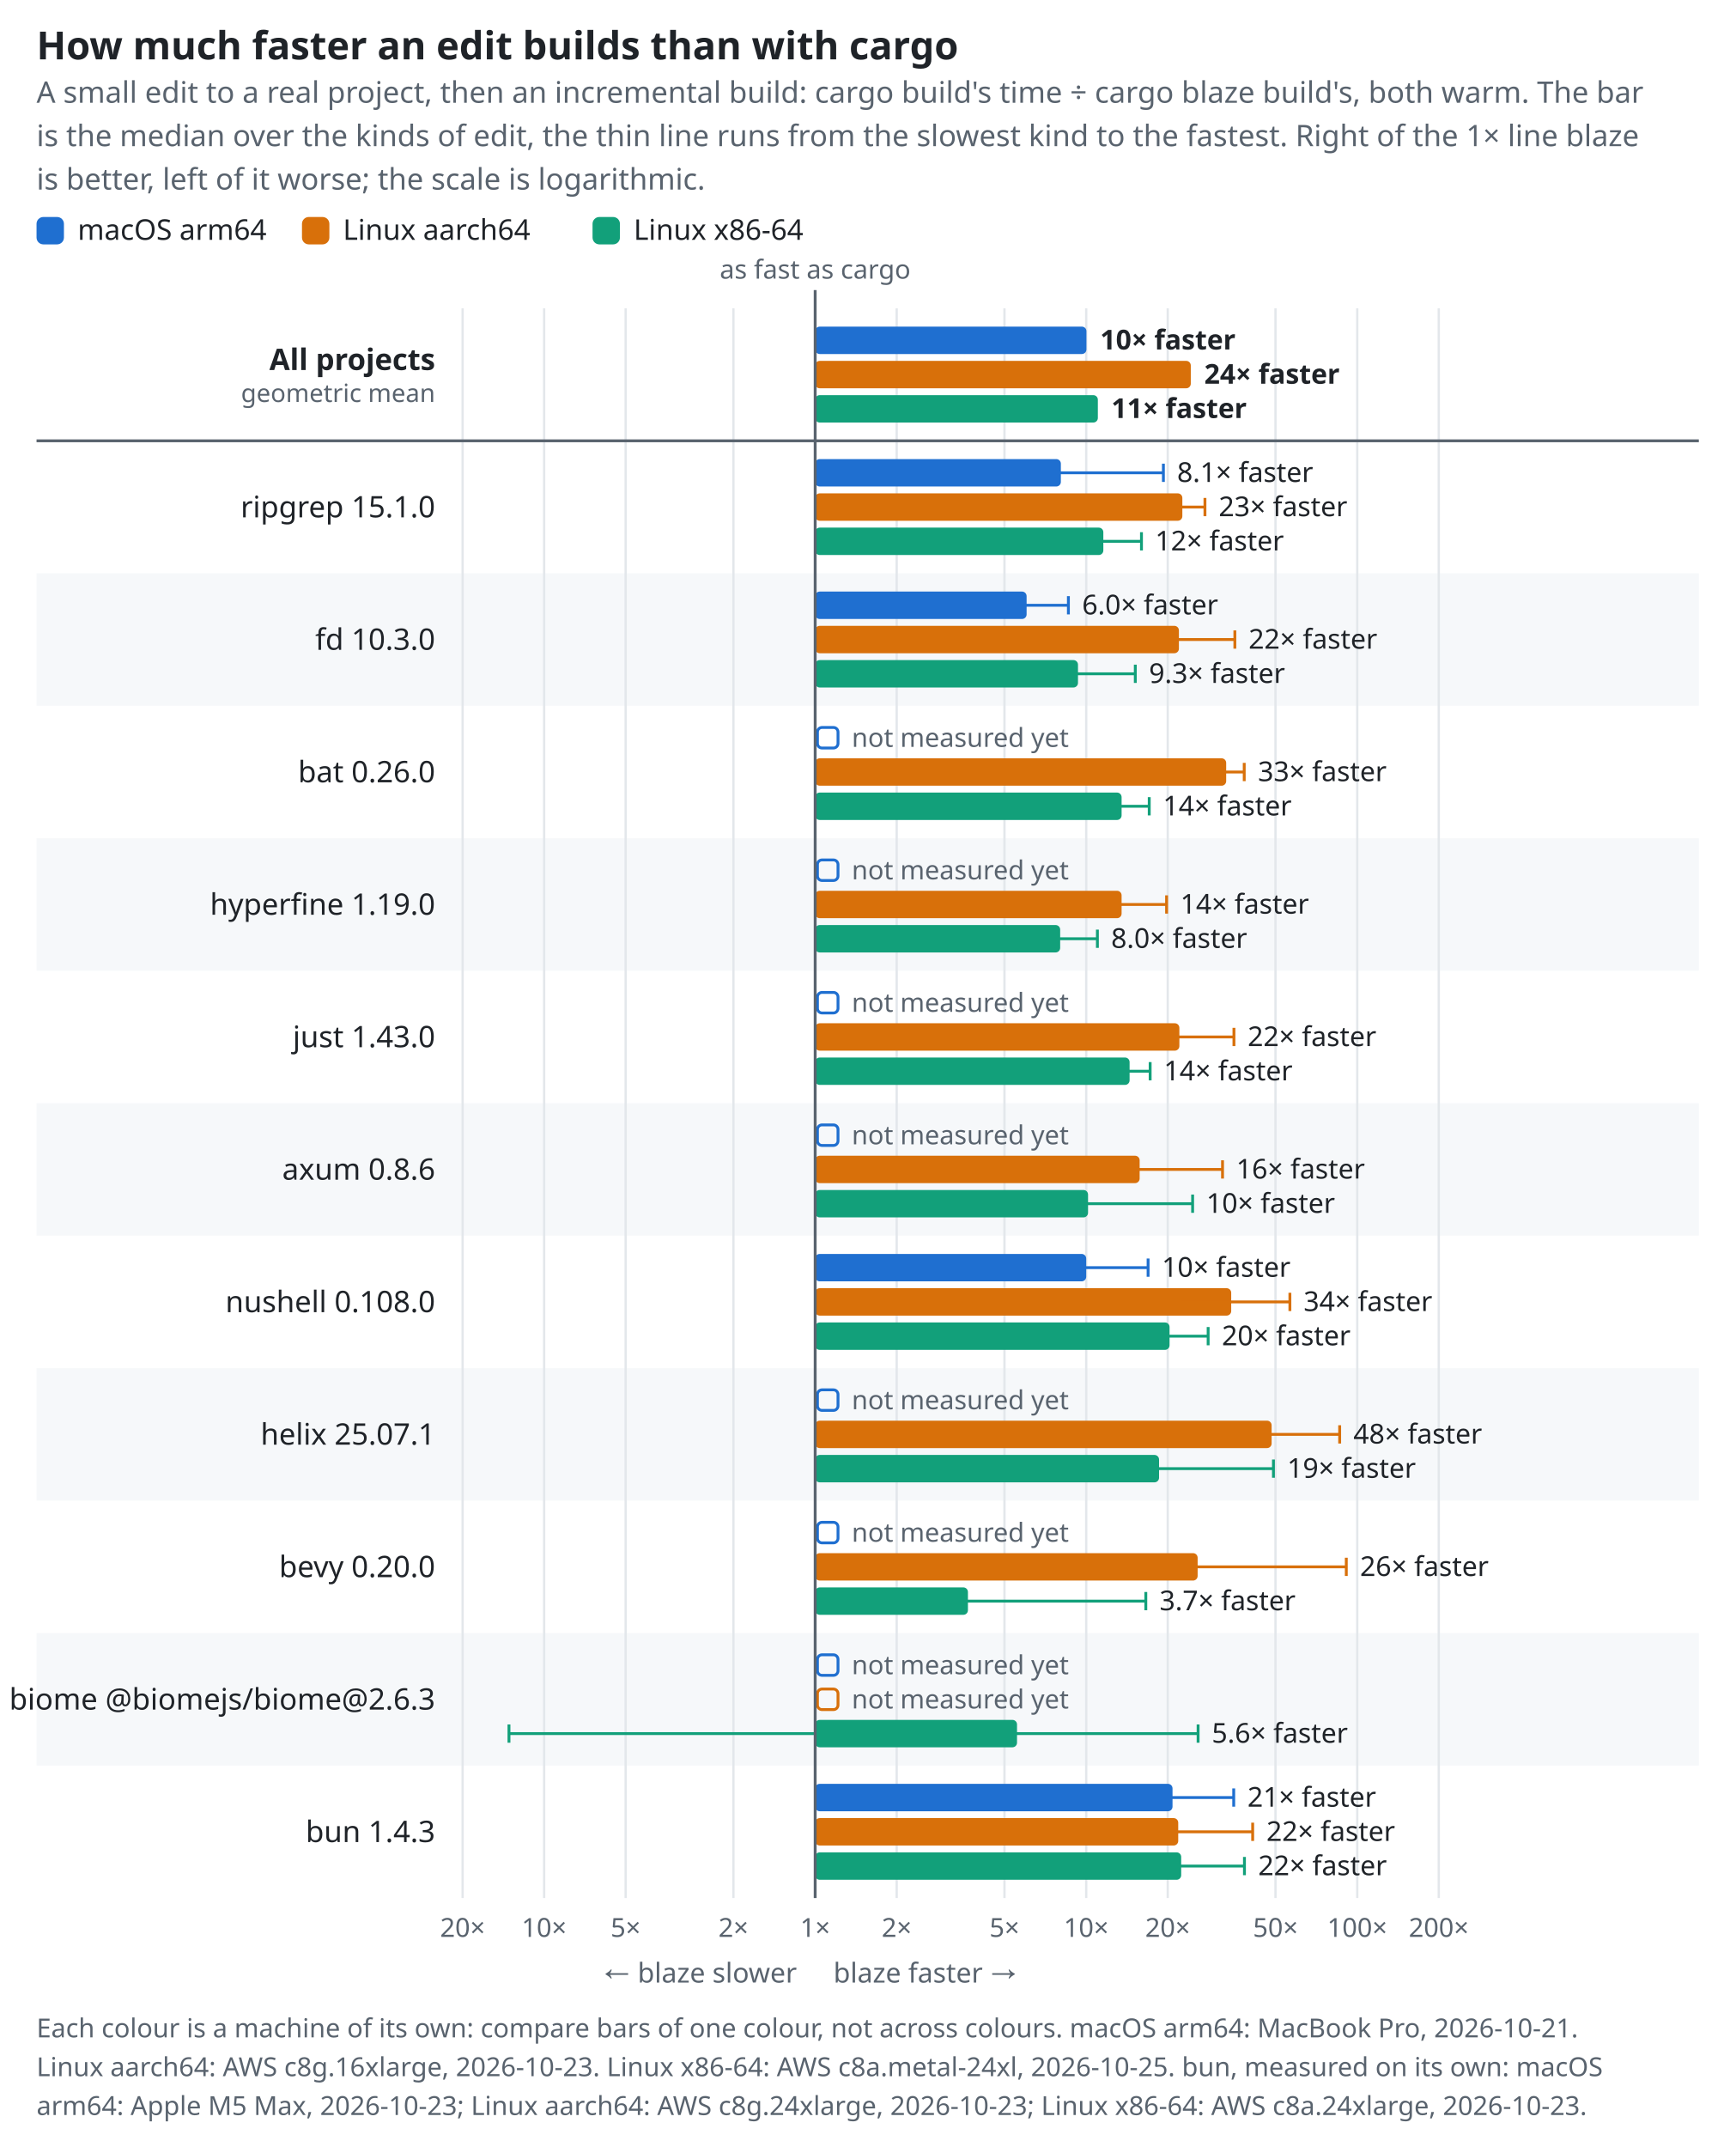
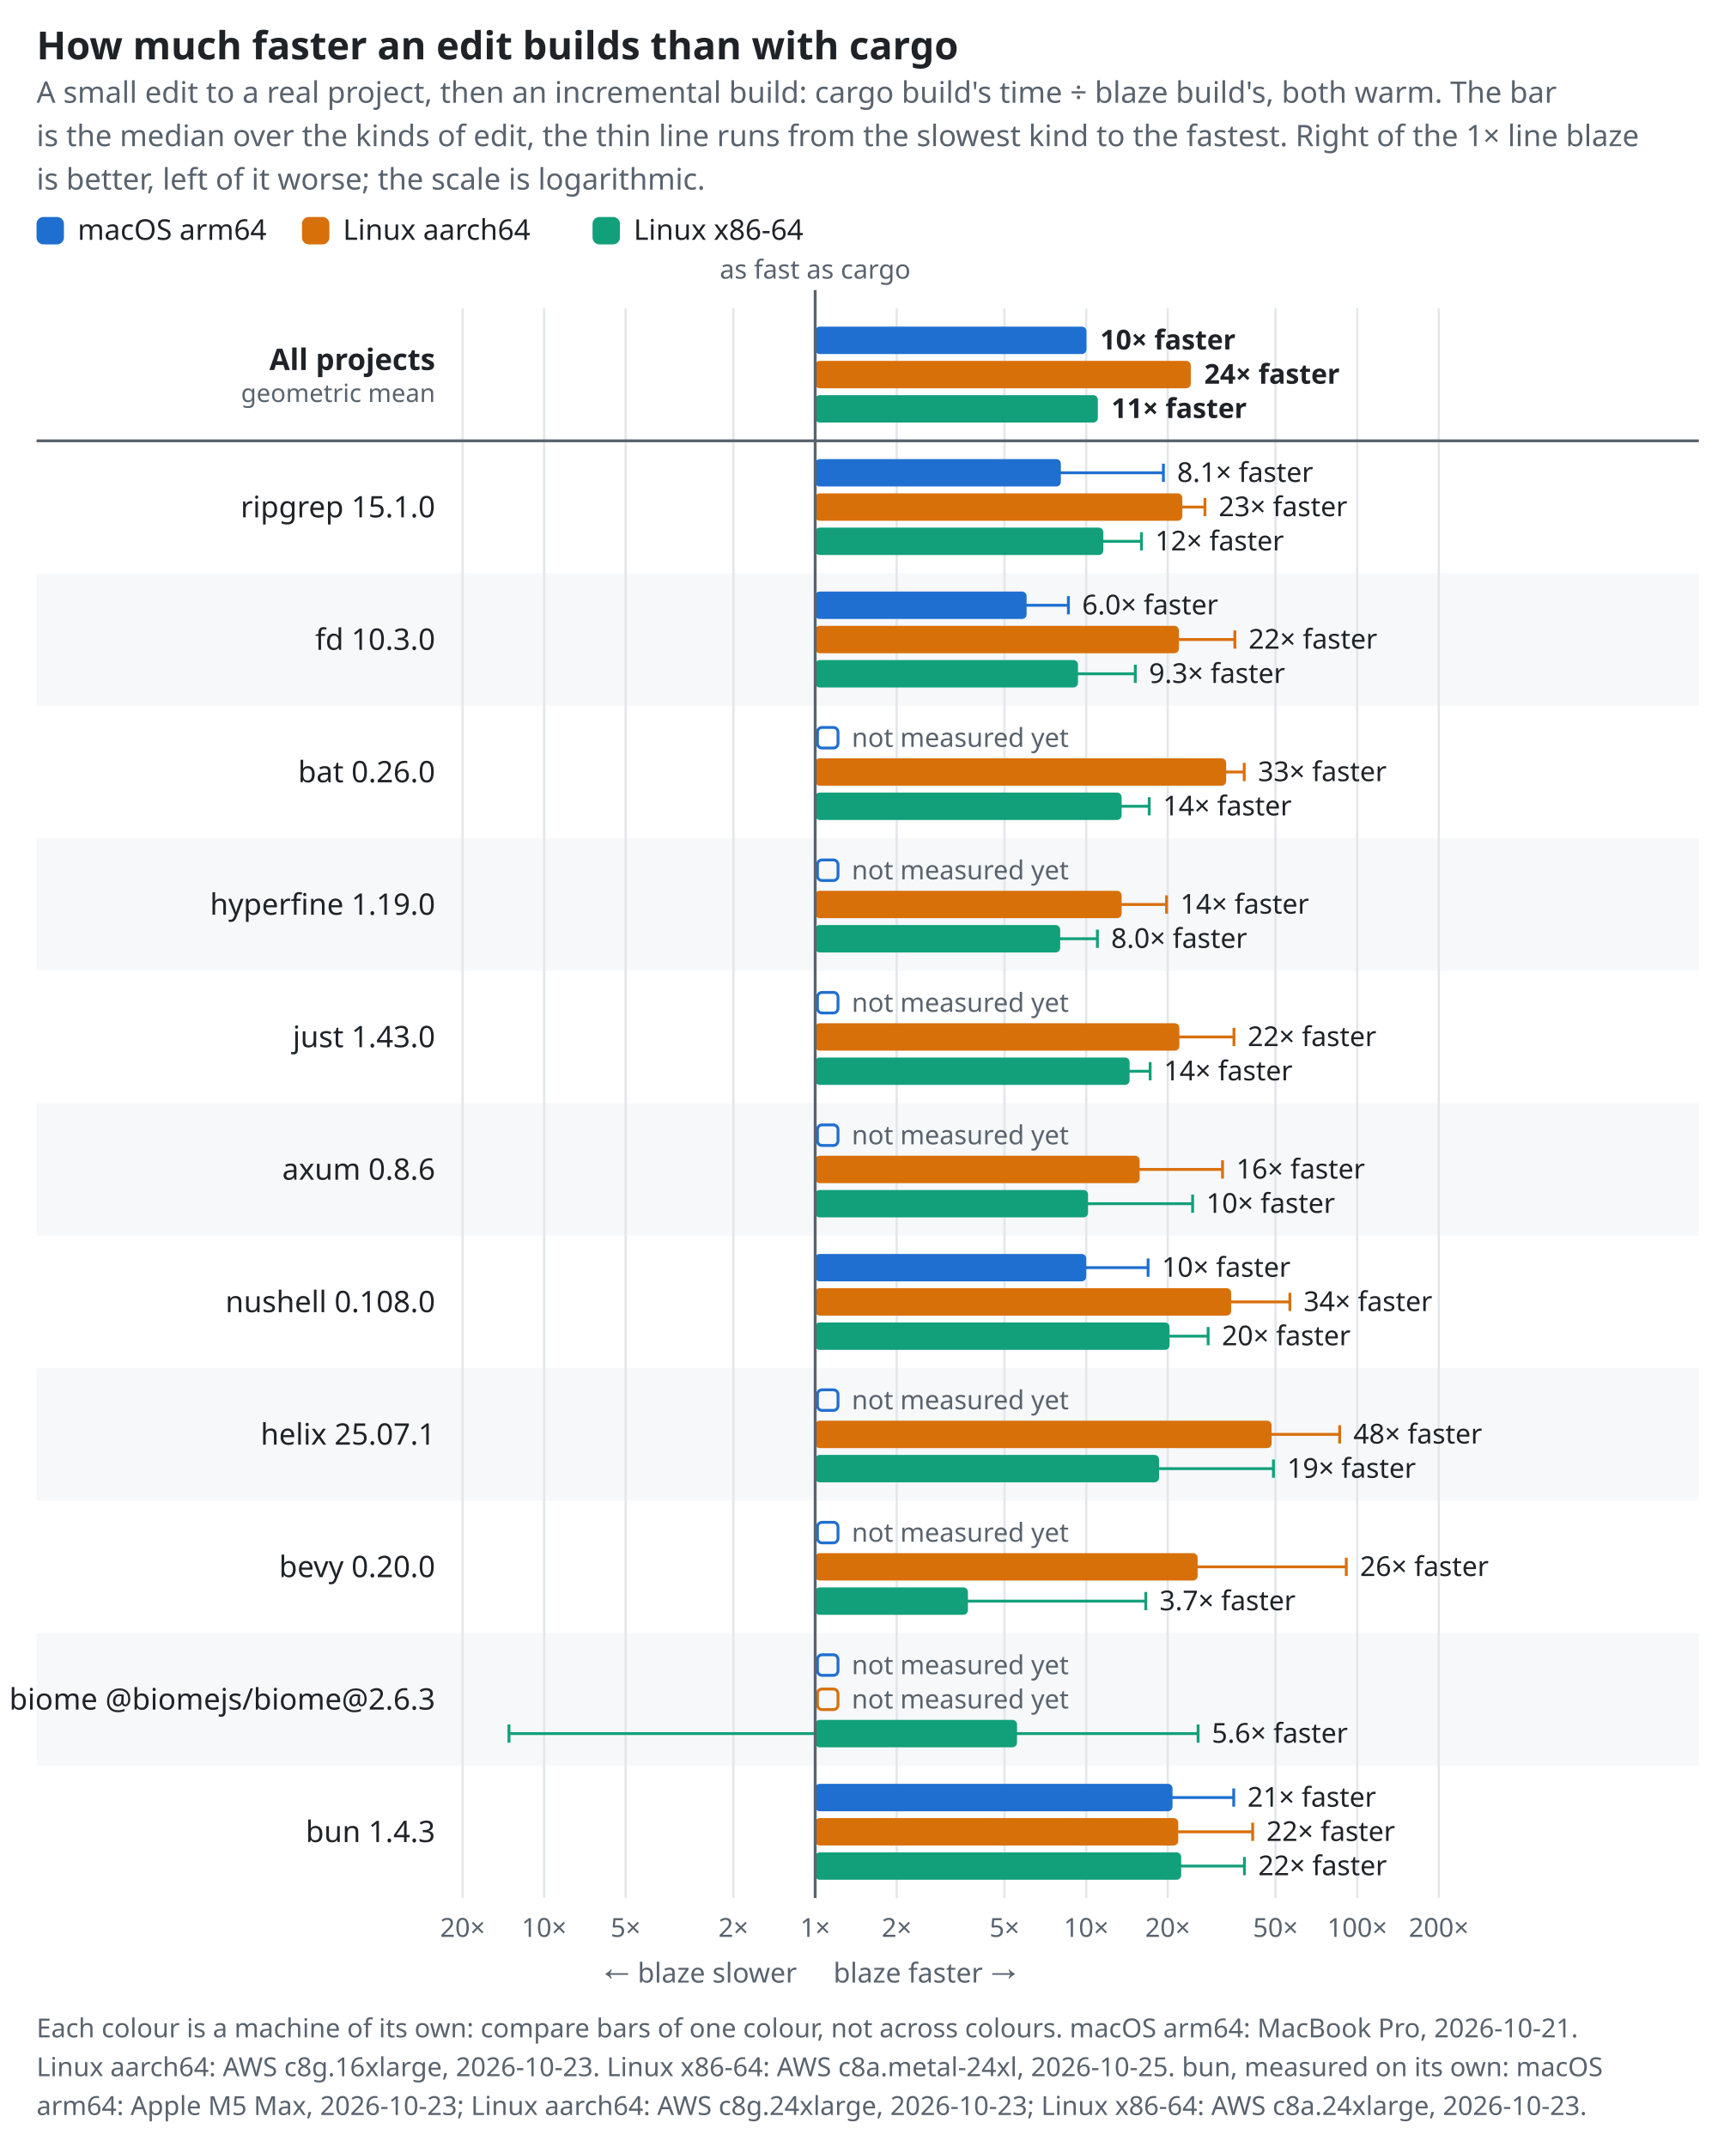
<svg xmlns="http://www.w3.org/2000/svg" width="760" height="940" viewBox="0 0 760 940" role="img" aria-label="How much faster an edit builds than with cargo">
  <style>text{font-family:-apple-system, BlinkMacSystemFont, 'Segoe UI', 'Noto Sans', Helvetica, Arial, sans-serif;fill:#1f2328}.d{fill:#59636e}.b{font-weight:600}.v{font-variant-numeric:tabular-nums}.g{stroke:#e3e7eb}.r{stroke:#59636e;stroke-width:1.25}.z{fill:#f6f8fa}.o{fill:none;stroke-width:1.25}.p0{fill:#1f6fd0}.w0{stroke:#1f6fd0}.p1{fill:#d8700a}.w1{stroke:#d8700a}.p2{fill:#12a07a}.w2{stroke:#12a07a}</style>
  <text x="16" y="26" font-size="17" class="b">How much faster an edit builds than with cargo</text>
-   <text x="16" y="45" font-size="13" class="d">A small edit to a real project, then an incremental build: cargo build's time ÷ cargo blaze build's, both warm. The bar</text>
+   <text x="16" y="45" font-size="13" class="d">A small edit to a real project, then an incremental build: cargo build's time ÷ blaze build's, both warm. The bar</text>
  <text x="16" y="64" font-size="13" class="d">is the median over the kinds of edit, the thin line runs from the slowest kind to the fastest. Right of the 1× line blaze</text>
  <text x="16" y="83" font-size="13" class="d">is better, left of it worse; the scale is logarithmic.</text>
  <rect x="16" y="95" width="12" height="12" rx="3" class="p0" />
  <text x="34" y="105" font-size="12.5">macOS arm64</text>
  <rect x="132.25" y="95" width="12" height="12" rx="3" class="p1" />
  <text x="150.2" y="105" font-size="12.5">Linux aarch64</text>
  <rect x="259.5" y="95" width="12" height="12" rx="3" class="p2" />
  <text x="277.5" y="105" font-size="12.5">Linux x86-64</text>
  <rect x="16" y="715" width="728" height="58" class="z" />
  <rect x="16" y="599" width="728" height="58" class="z" />
  <rect x="16" y="483" width="728" height="58" class="z" />
  <rect x="16" y="367" width="728" height="58" class="z" />
  <rect x="16" y="251" width="728" height="58" class="z" />
  <line x1="202.6" y1="135" x2="202.6" y2="831" class="g" />
  <line x1="238.3" y1="135" x2="238.3" y2="831" class="g" />
  <line x1="274" y1="135" x2="274" y2="831" class="g" />
  <line x1="321.2" y1="135" x2="321.2" y2="831" class="g" />
  <line x1="357" y1="135" x2="357" y2="831" class="g" />
  <line x1="392.7" y1="135" x2="392.7" y2="831" class="g" />
  <line x1="439.9" y1="135" x2="439.9" y2="831" class="g" />
  <line x1="475.7" y1="135" x2="475.7" y2="831" class="g" />
  <line x1="511.4" y1="135" x2="511.4" y2="831" class="g" />
  <line x1="558.6" y1="135" x2="558.6" y2="831" class="g" />
  <line x1="594.4" y1="135" x2="594.4" y2="831" class="g" />
  <line x1="630.1" y1="135" x2="630.1" y2="831" class="g" />
  <line x1="16" y1="193" x2="744" y2="193" class="r" />
  <rect x="357" y="143" width="118.8" height="12" rx="2" class="p0" />
  <rect x="357" y="158" width="164.5" height="12" rx="2" class="p1" />
  <rect x="357" y="173" width="123.8" height="12" rx="2" class="p2" />
  <rect x="357" y="201" width="107.6" height="12" rx="2" class="p0" />
  <path d="M437.1 207H509.5M437.1 203v8M509.5 203v8" class="o w0" />
  <rect x="357" y="216" width="160.8" height="12" rx="2" class="p1" />
  <path d="M490.4 222H527.7M490.4 218v8M527.7 218v8" class="o w1" />
  <rect x="357" y="231" width="126.2" height="12" rx="2" class="p2" />
  <path d="M458 237H499.9M458 233v8M499.9 233v8" class="o w2" />
  <rect x="357" y="259" width="92.6" height="12" rx="2" class="p0" />
  <path d="M446.2 265H467.9M446.2 261v8M467.9 261v8" class="o w0" />
  <rect x="357" y="274" width="159.3" height="12" rx="2" class="p1" />
  <path d="M511.9 280H540.8M511.9 276v8M540.8 276v8" class="o w1" />
  <rect x="357" y="289" width="115.1" height="12" rx="2" class="p2" />
  <path d="M468.7 295H497.2M468.7 291v8M497.2 291v8" class="o w2" />
  <rect x="358" y="318.5" width="9" height="9" rx="2" class="o w0" />
  <rect x="357" y="332" width="180" height="12" rx="2" class="p1" />
  <path d="M525 338H544.9M525 334v8M544.9 334v8" class="o w1" />
  <rect x="357" y="347" width="134.2" height="12" rx="2" class="p2" />
  <path d="M472.9 353H503.3M472.9 349v8M503.3 349v8" class="o w2" />
  <rect x="358" y="376.5" width="9" height="9" rx="2" class="o w0" />
  <rect x="357" y="390" width="134.2" height="12" rx="2" class="p1" />
  <path d="M468.3 396H510.9M468.3 392v8M510.9 392v8" class="o w1" />
  <rect x="357" y="405" width="107.3" height="12" rx="2" class="p2" />
  <path d="M445.5 411H480.6M445.5 407v8M480.6 407v8" class="o w2" />
  <rect x="358" y="434.5" width="9" height="9" rx="2" class="o w0" />
  <rect x="357" y="448" width="159.5" height="12" rx="2" class="p1" />
  <path d="M505.6 454H540.4M505.6 450v8M540.4 450v8" class="o w1" />
  <rect x="357" y="463" width="137.7" height="12" rx="2" class="p2" />
  <path d="M475.7 469H503.7M475.7 465v8M503.7 465v8" class="o w2" />
  <rect x="358" y="492.5" width="9" height="9" rx="2" class="o w0" />
  <rect x="357" y="506" width="142.1" height="12" rx="2" class="p1" />
  <path d="M498.2 512H535.4M498.2 508v8M535.4 508v8" class="o w1" />
  <rect x="357" y="521" width="119.5" height="12" rx="2" class="p2" />
  <path d="M474.8 527H522.3M474.8 523v8M522.3 523v8" class="o w2" />
  <rect x="357" y="549" width="118.7" height="12" rx="2" class="p0" />
  <path d="M428.3 555H502.8M428.3 551v8M502.8 551v8" class="o w0" />
  <rect x="357" y="564" width="182.2" height="12" rx="2" class="p1" />
  <path d="M516.1 570H564.9M516.1 566v8M564.9 566v8" class="o w1" />
  <rect x="357" y="579" width="155.2" height="12" rx="2" class="p2" />
  <path d="M442.4 585H529.1M442.4 581v8M529.1 581v8" class="o w2" />
  <rect x="358" y="608.5" width="9" height="9" rx="2" class="o w0" />
  <rect x="357" y="622" width="199.9" height="12" rx="2" class="p1" />
  <path d="M529.5 628H586.7M529.5 624v8M586.7 624v8" class="o w1" />
  <rect x="357" y="637" width="150.6" height="12" rx="2" class="p2" />
  <path d="M488.8 643H557.7M488.8 639v8M557.7 639v8" class="o w2" />
  <rect x="358" y="666.5" width="9" height="9" rx="2" class="o w0" />
  <rect x="357" y="680" width="167.5" height="12" rx="2" class="p1" />
  <path d="M521.2 686H589.6M521.2 682v8M589.6 682v8" class="o w1" />
  <rect x="357" y="695" width="66.9" height="12" rx="2" class="p2" />
  <path d="M419.5 701H501.8M419.5 697v8M501.8 697v8" class="o w2" />
  <rect x="358" y="724.5" width="9" height="9" rx="2" class="o w0" />
  <rect x="358" y="739.5" width="9" height="9" rx="2" class="o w1" />
  <rect x="357" y="753" width="88.4" height="12" rx="2" class="p2" />
  <path d="M222.9 759H524.7M222.9 755v8M524.7 755v8" class="o w2" />
  <rect x="357" y="781" width="156.5" height="12" rx="2" class="p0" />
  <path d="M469.2 787H540.3M469.2 783v8M540.3 783v8" class="o w0" />
  <rect x="357" y="796" width="159" height="12" rx="2" class="p1" />
  <path d="M502.9 802H548.6M502.9 798v8M548.6 798v8" class="o w1" />
  <rect x="357" y="811" width="160.3" height="12" rx="2" class="p2" />
  <path d="M501.7 817H545M501.7 813v8M545 813v8" class="o w2" />
  <line x1="357" y1="127" x2="357" y2="831" class="r" />
  <text x="202.6" y="848" font-size="11.5" text-anchor="middle" class="d v">20×</text>
  <text x="238.3" y="848" font-size="11.5" text-anchor="middle" class="d v">10×</text>
  <text x="274" y="848" font-size="11.5" text-anchor="middle" class="d v">5×</text>
  <text x="321.2" y="848" font-size="11.5" text-anchor="middle" class="d v">2×</text>
  <text x="357" y="848" font-size="11.5" text-anchor="middle" class="d v">1×</text>
  <text x="392.7" y="848" font-size="11.5" text-anchor="middle" class="d v">2×</text>
  <text x="439.9" y="848" font-size="11.5" text-anchor="middle" class="d v">5×</text>
  <text x="475.7" y="848" font-size="11.5" text-anchor="middle" class="d v">10×</text>
  <text x="511.4" y="848" font-size="11.5" text-anchor="middle" class="d v">20×</text>
  <text x="558.6" y="848" font-size="11.5" text-anchor="middle" class="d v">50×</text>
  <text x="594.4" y="848" font-size="11.5" text-anchor="middle" class="d v">100×</text>
  <text x="630.1" y="848" font-size="11.5" text-anchor="middle" class="d v">200×</text>
  <text x="190.6" y="162" font-size="13" text-anchor="end" class="b">All projects</text>
  <text x="190.6" y="176" font-size="11" text-anchor="end" class="d">geometric mean</text>
  <text x="481.8" y="153" font-size="12" class="v b">10× faster</text>
  <text x="527.4" y="168" font-size="12" class="v b">24× faster</text>
  <text x="486.7" y="183" font-size="12" class="v b">11× faster</text>
  <text x="190.6" y="226.5" font-size="13" text-anchor="end">ripgrep 15.1.0</text>
  <text x="515.5" y="211" font-size="12" class="v">8.1× faster</text>
  <text x="533.7" y="226" font-size="12" class="v">23× faster</text>
  <text x="505.9" y="241" font-size="12" class="v">12× faster</text>
  <text x="190.6" y="284.5" font-size="13" text-anchor="end">fd 10.3.0</text>
  <text x="473.9" y="269" font-size="12" class="v">6.0× faster</text>
  <text x="546.8" y="284" font-size="12" class="v">22× faster</text>
  <text x="503.2" y="299" font-size="12" class="v">9.3× faster</text>
  <text x="190.6" y="342.5" font-size="13" text-anchor="end">bat 0.26.0</text>
  <text x="373" y="327" font-size="11.5" class="d">not measured yet</text>
  <text x="550.9" y="342" font-size="12" class="v">33× faster</text>
  <text x="509.3" y="357" font-size="12" class="v">14× faster</text>
  <text x="190.6" y="400.5" font-size="13" text-anchor="end">hyperfine 1.19.0</text>
  <text x="373" y="385" font-size="11.5" class="d">not measured yet</text>
  <text x="516.9" y="400" font-size="12" class="v">14× faster</text>
  <text x="486.6" y="415" font-size="12" class="v">8.0× faster</text>
  <text x="190.6" y="458.5" font-size="13" text-anchor="end">just 1.43.0</text>
  <text x="373" y="443" font-size="11.5" class="d">not measured yet</text>
  <text x="546.4" y="458" font-size="12" class="v">22× faster</text>
  <text x="509.7" y="473" font-size="12" class="v">14× faster</text>
  <text x="190.6" y="516.5" font-size="13" text-anchor="end">axum 0.8.6</text>
  <text x="373" y="501" font-size="11.5" class="d">not measured yet</text>
  <text x="541.4" y="516" font-size="12" class="v">16× faster</text>
  <text x="528.3" y="531" font-size="12" class="v">10× faster</text>
  <text x="190.6" y="574.5" font-size="13" text-anchor="end">nushell 0.108.0</text>
  <text x="508.8" y="559" font-size="12" class="v">10× faster</text>
  <text x="570.9" y="574" font-size="12" class="v">34× faster</text>
  <text x="535.1" y="589" font-size="12" class="v">20× faster</text>
  <text x="190.6" y="632.5" font-size="13" text-anchor="end">helix 25.07.1</text>
  <text x="373" y="617" font-size="11.5" class="d">not measured yet</text>
  <text x="592.7" y="632" font-size="12" class="v">48× faster</text>
  <text x="563.7" y="647" font-size="12" class="v">19× faster</text>
  <text x="190.6" y="690.5" font-size="13" text-anchor="end">bevy 0.20.0</text>
  <text x="373" y="675" font-size="11.5" class="d">not measured yet</text>
  <text x="595.6" y="690" font-size="12" class="v">26× faster</text>
  <text x="507.8" y="705" font-size="12" class="v">3.7× faster</text>
  <text x="190.6" y="748.5" font-size="13" text-anchor="end">biome @biomejs/biome@2.6.3</text>
  <text x="373" y="733" font-size="11.5" class="d">not measured yet</text>
  <text x="373" y="748" font-size="11.5" class="d">not measured yet</text>
  <text x="530.7" y="763" font-size="12" class="v">5.6× faster</text>
  <text x="190.6" y="806.5" font-size="13" text-anchor="end">bun 1.4.3</text>
  <text x="546.3" y="791" font-size="12" class="v">21× faster</text>
  <text x="554.6" y="806" font-size="12" class="v">22× faster</text>
  <text x="551" y="821" font-size="12" class="v">22× faster</text>
  <text x="357" y="122" font-size="11.5" text-anchor="middle" class="d">as fast as cargo</text>
  <text x="349" y="868" font-size="12" text-anchor="end" class="d">← blaze slower</text>
  <text x="365" y="868" font-size="12" class="d">blaze faster →</text>
  <text x="16" y="892" font-size="11.5" class="d">Each colour is a machine of its own: compare bars of one colour, not across colours. macOS arm64: MacBook Pro, 2026-10-21.</text>
  <text x="16" y="909" font-size="11.5" class="d">Linux aarch64: AWS c8g.16xlarge, 2026-10-23. Linux x86-64: AWS c8a.metal-24xl, 2026-10-25. bun, measured on its own: macOS</text>
  <text x="16" y="926" font-size="11.5" class="d">arm64: Apple M5 Max, 2026-10-23; Linux aarch64: AWS c8g.24xlarge, 2026-10-23; Linux x86-64: AWS c8a.24xlarge, 2026-10-23.</text>
</svg>
